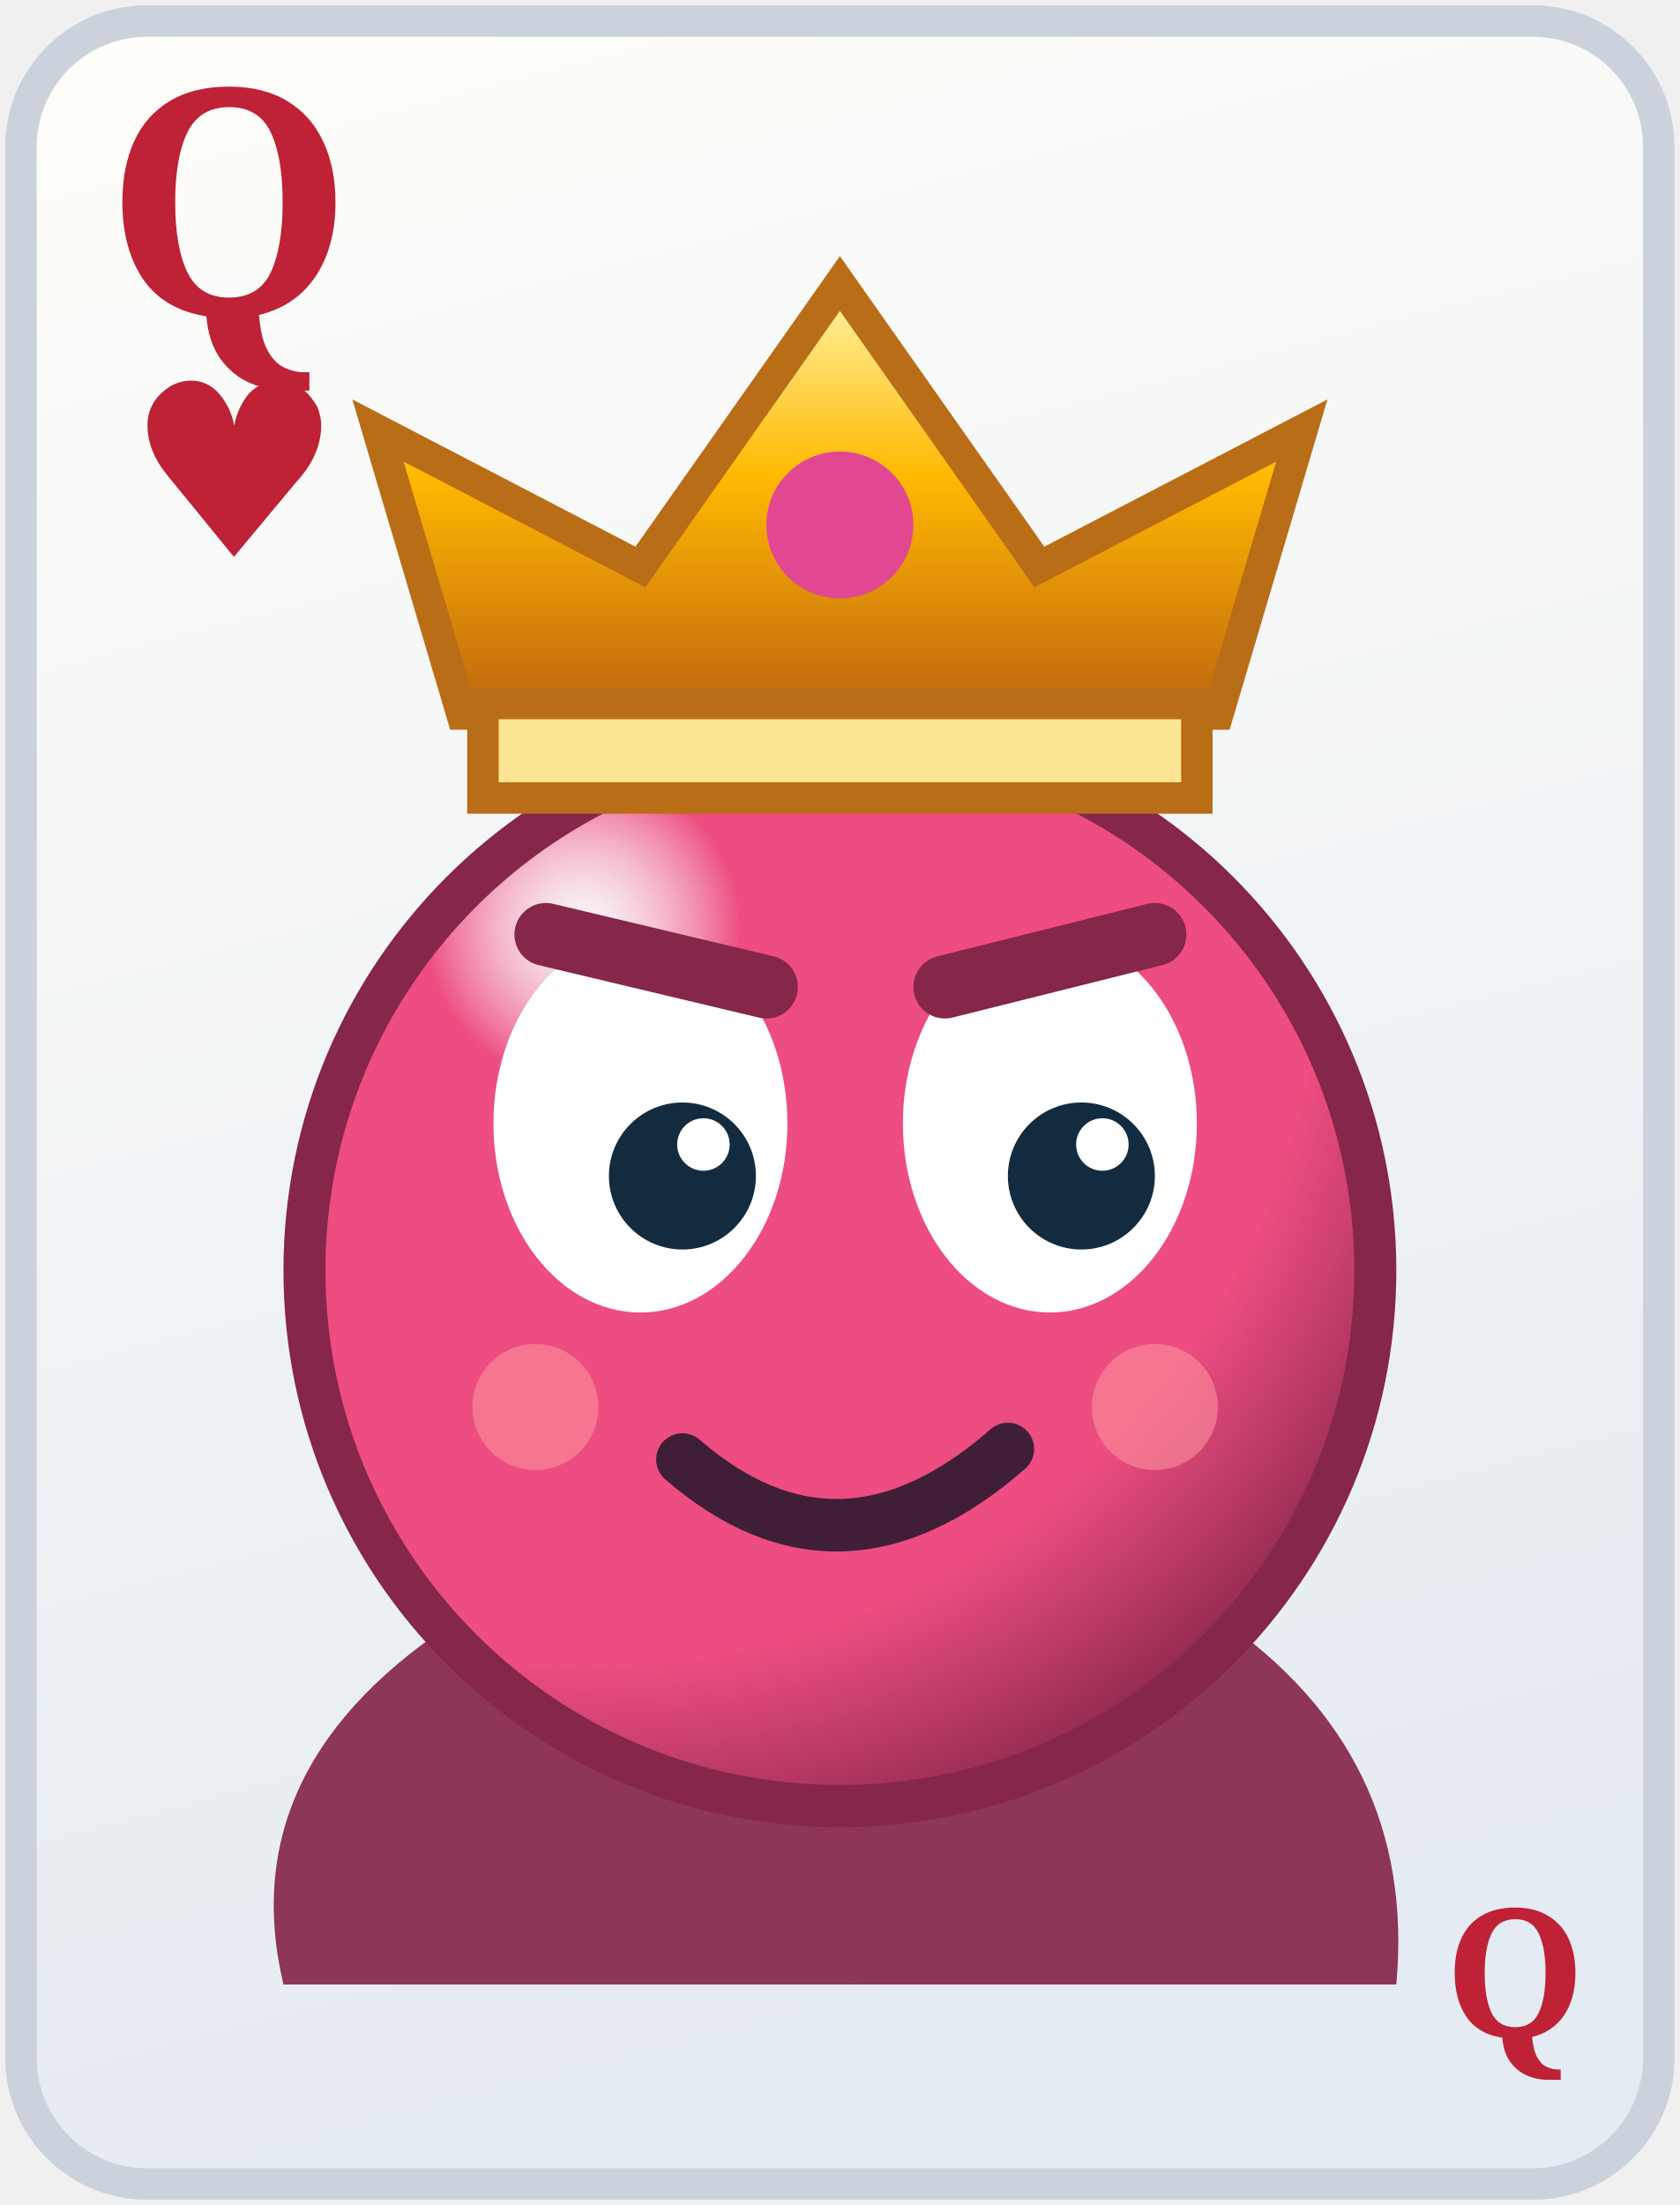
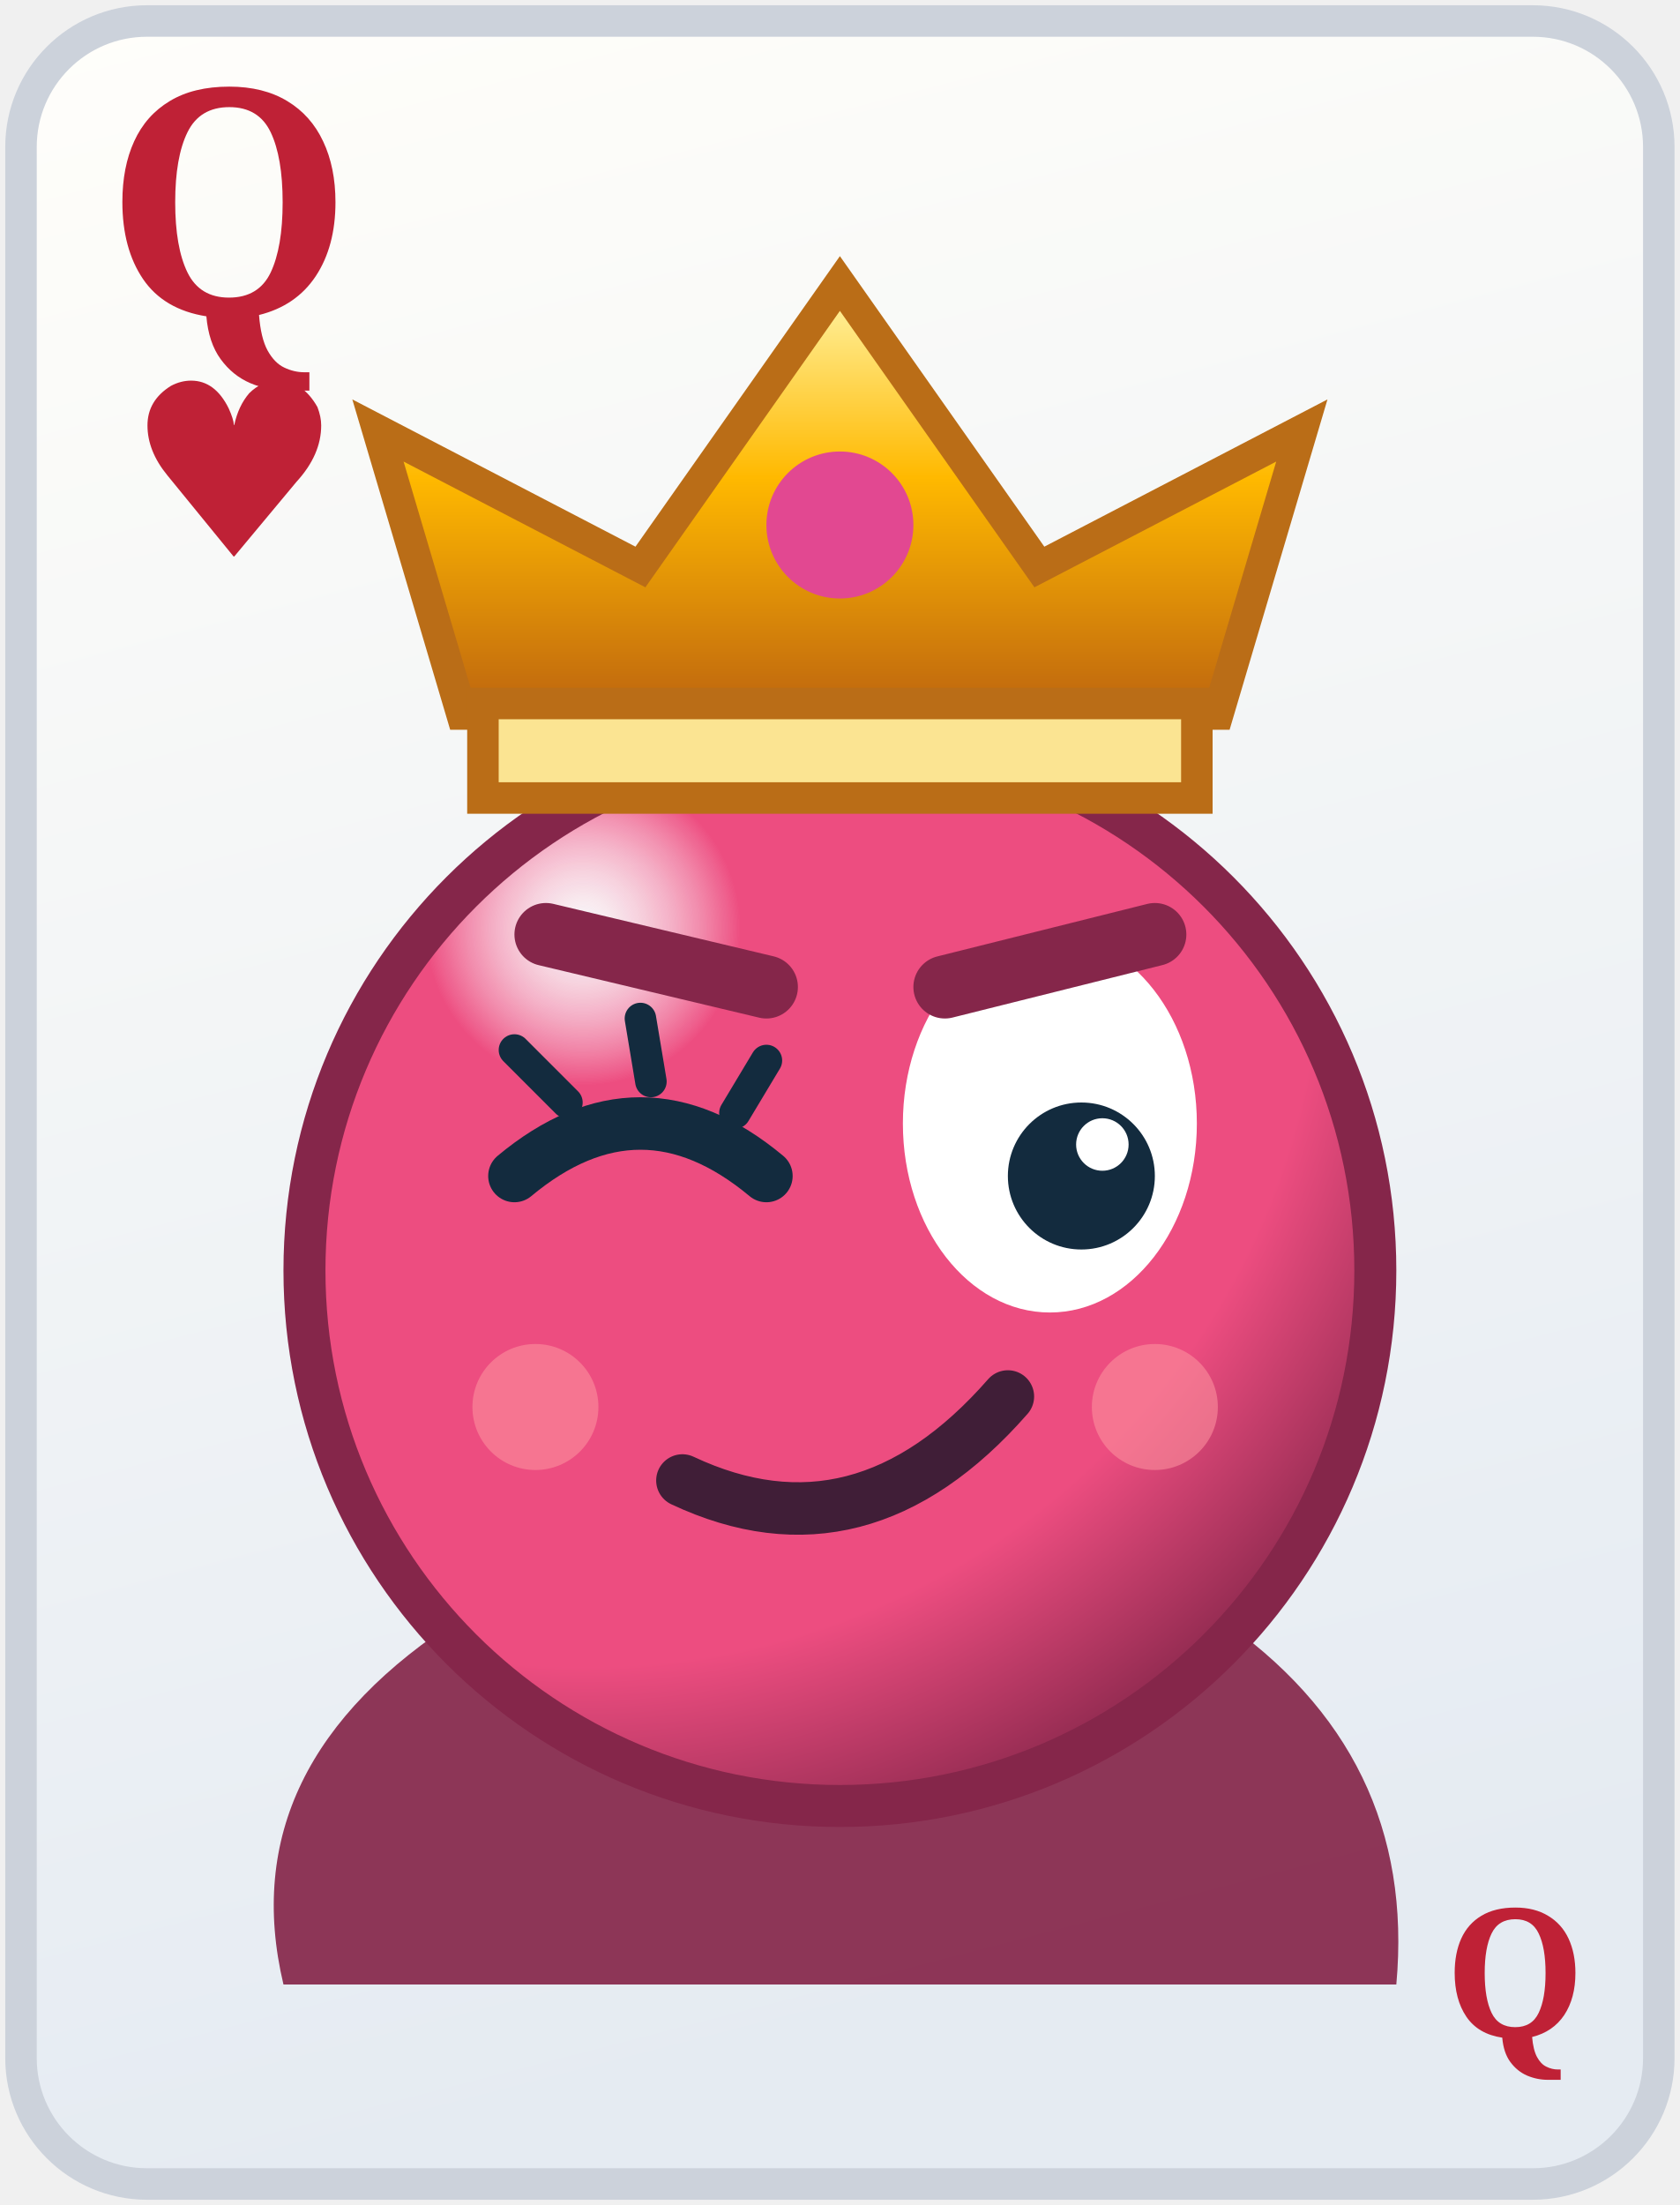
<svg xmlns="http://www.w3.org/2000/svg" viewBox="0 0 160 210" role="img" aria-label="Queen playing card with cartoon marble royalty">
  <defs>
    <linearGradient id="paper" x2=".2" y2="1">
      <stop stop-color="#fffefa" />
      <stop offset="1" stop-color="#e5ebf2" />
    </linearGradient>
    <radialGradient id="ball" cx="26%" cy="18%" r="92%">
      <stop stop-color="#fff7" />
      <stop offset=".16" stop-color="#ed4d80" />
      <stop offset=".75" stop-color="#ed4d80" />
      <stop offset="1" stop-color="#85264a" />
    </radialGradient>
    <linearGradient id="gold" x2="0" y2="1">
      <stop stop-color="#fff5a9" />
      <stop offset=".45" stop-color="#ffb900" />
      <stop offset="1" stop-color="#bd640f" />
    </linearGradient>
  </defs>
  <rect x="2" y="2" width="156" height="206" rx="12" fill="url(#paper)" stroke="#ccd2db" stroke-width="3" />
  <text x="10" y="30" fill="#bf2136" font-family="Georgia,serif" font-size="30" font-weight="bold">Q</text>
  <text x="12" y="53" fill="#bf2136" font-family="Georgia,serif" font-size="23">♥</text>
  <g transform="translate(0 1)">
    <path d="M44 153Q22 167 27 188H133Q135 166 116 153" fill="#85264a" opacity=".92" />
    <circle cx="80" cy="120" r="51" fill="url(#ball)" stroke="#85264a" stroke-width="4" />
-     <ellipse cx="61" cy="106" rx="14" ry="18" fill="white" />
    <ellipse cx="100" cy="106" rx="14" ry="18" fill="white" />
-     <circle cx="65" cy="111" r="7" fill="#132b3e" />
    <circle cx="103" cy="111" r="7" fill="#132b3e" />
-     <circle cx="67" cy="108" r="2.5" fill="white" />
    <circle cx="105" cy="108" r="2.5" fill="white" />
+     <path d="M49 111Q61 101 73 111" fill="none" stroke="#132b3e" stroke-width="5" stroke-linecap="round" />
+     <path d="M54 104L49 99M62 102L61 96M70 105L73 100" fill="none" stroke="#132b3e" stroke-width="3" stroke-linecap="round" />
    <path d="M52 88L73 93 M90 93L110 88" fill="none" stroke="#85264a" stroke-width="6" stroke-linecap="round" />
-     <path d="M65 138Q80 151 96 137" fill="none" stroke="#401e37" stroke-width="5" stroke-linecap="round" />
+     <path d="M65 140Q82 148 96 132" fill="none" stroke="#401e37" stroke-width="5" stroke-linecap="round" />
    <circle cx="51" cy="133" r="6" fill="#fc8f9d" opacity=".6" />
    <circle cx="110" cy="133" r="6" fill="#fc8f9d" opacity=".6" />
    <path d="M44 67L36 40 61 53 80 26 99 53 124 40 116 67Z" fill="url(#gold)" stroke="#ba6d17" stroke-width="3" />
    <path d="M46 66H114V75H46Z" fill="#fbe492" stroke="#ba6d17" stroke-width="3" />
    <circle cx="80" cy="49" r="7" fill="#e24891" />
  </g>
  <text x="151" y="194" text-anchor="end" fill="#bf2136" font-family="Georgia,serif" font-size="17" font-weight="bold">Q</text>
</svg>
